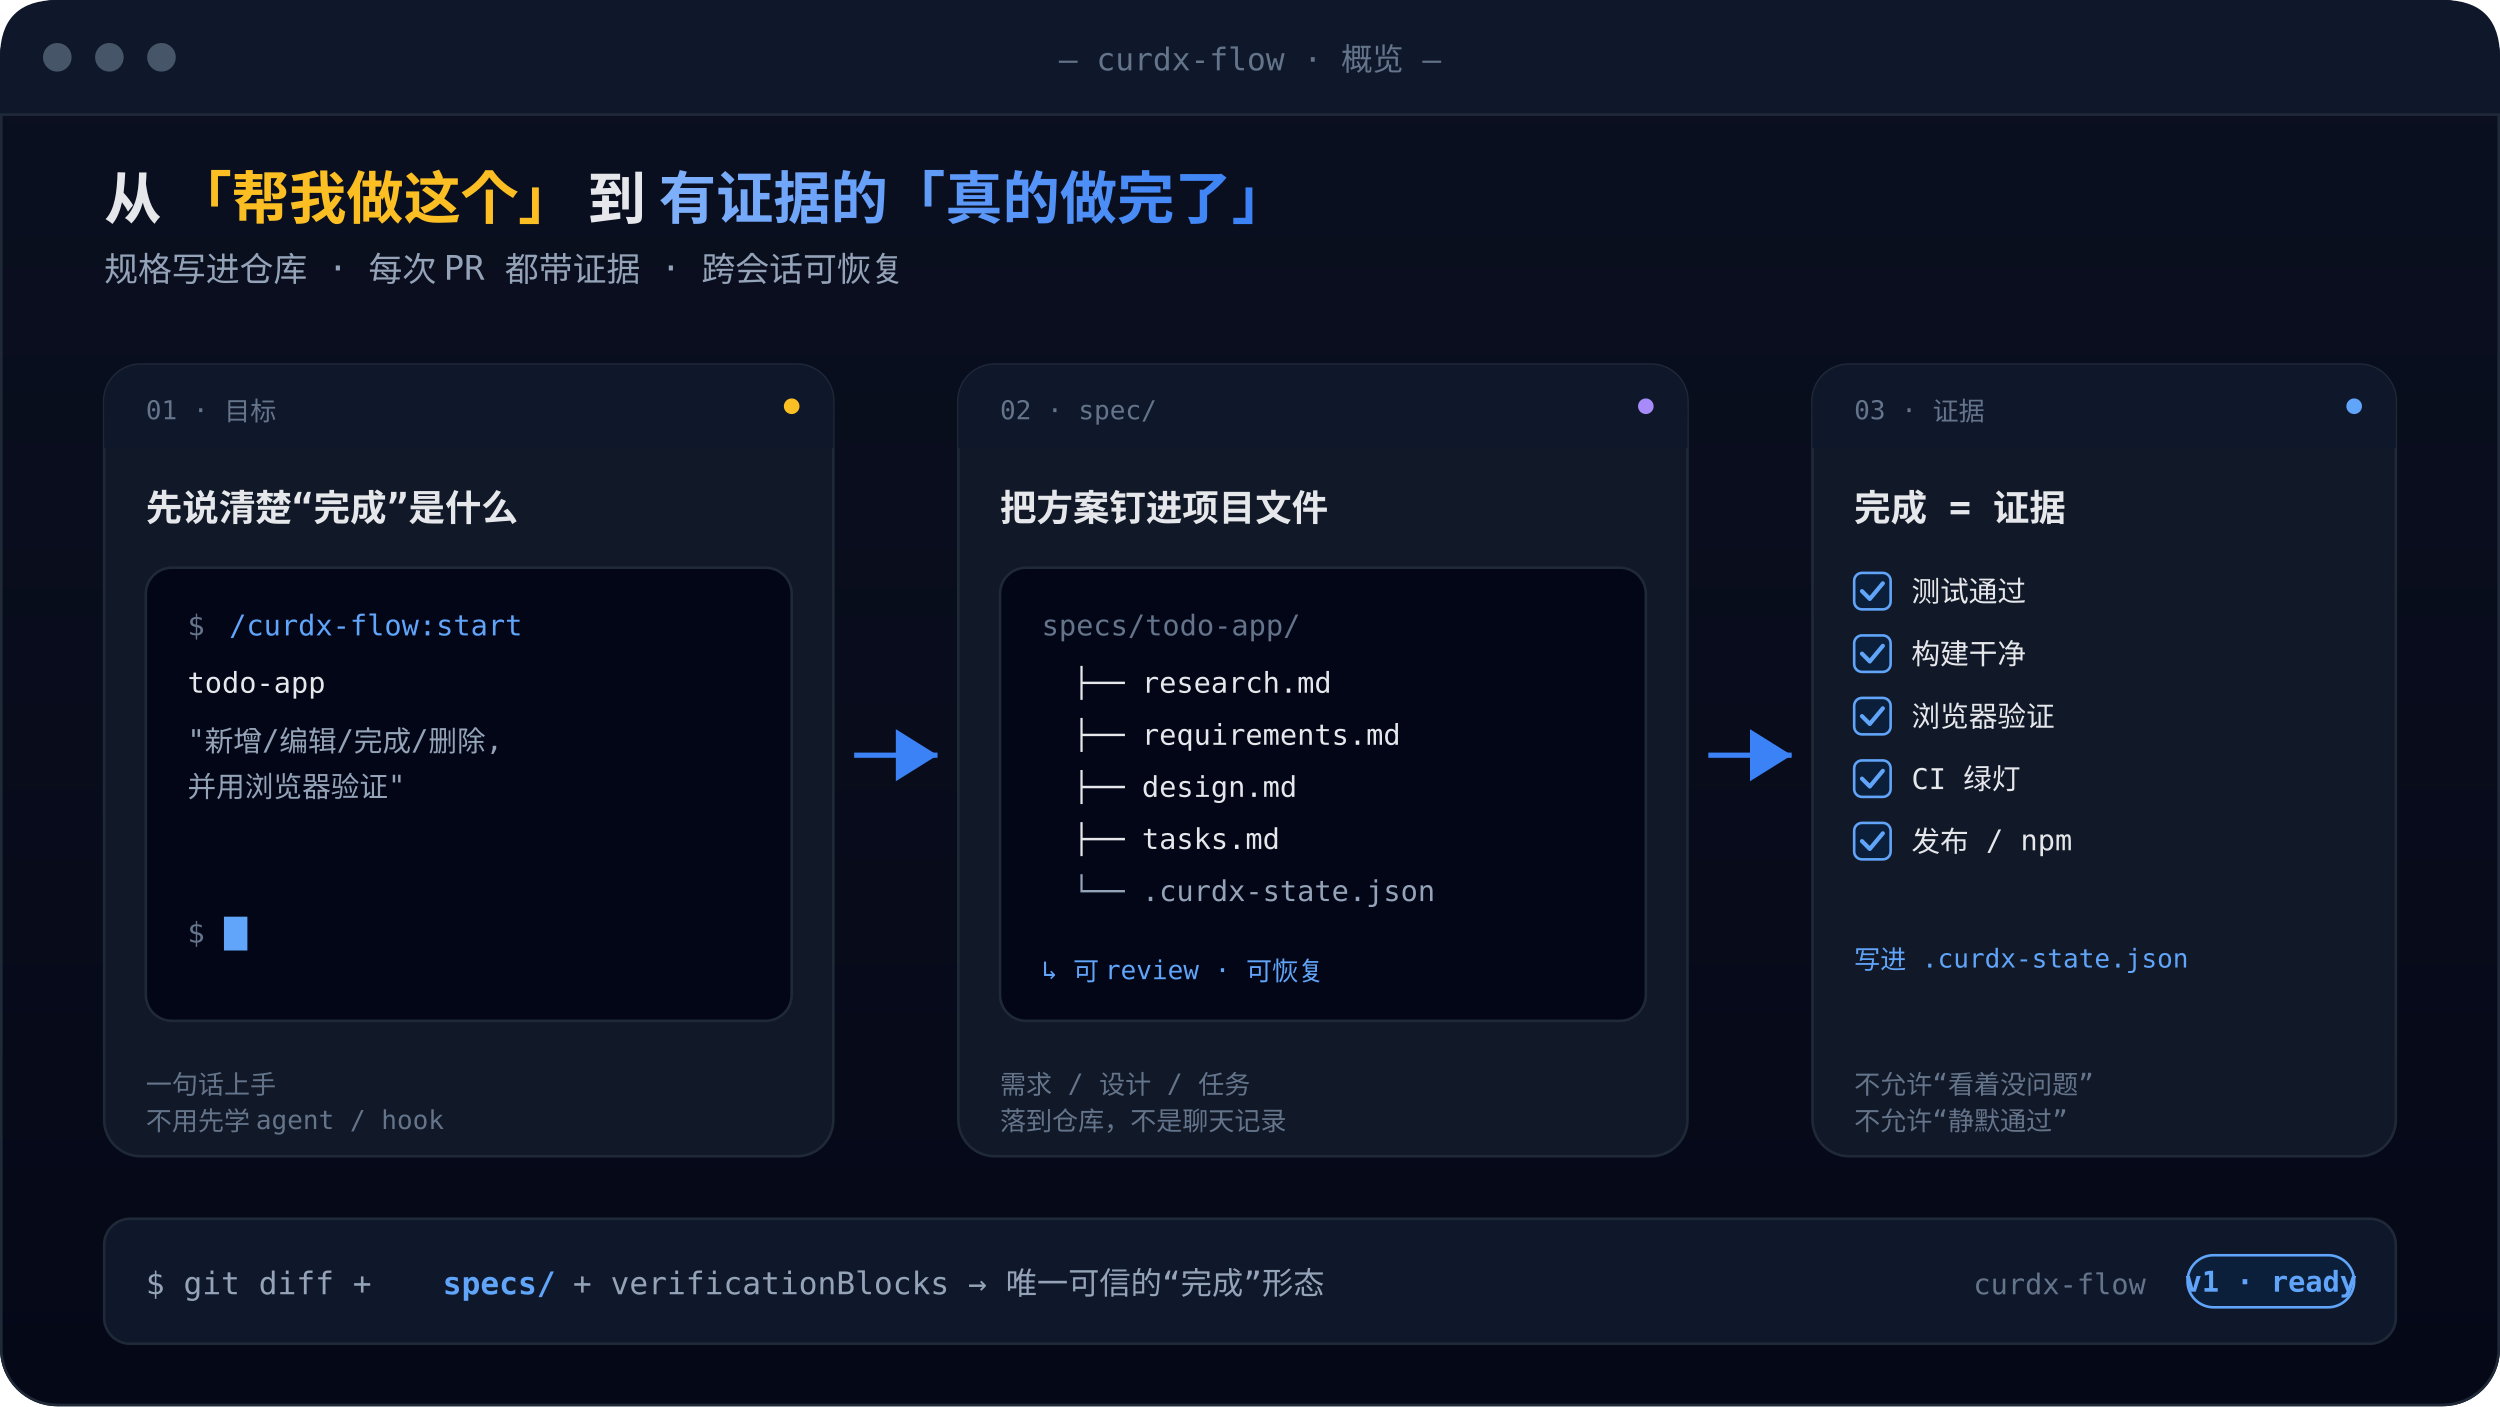
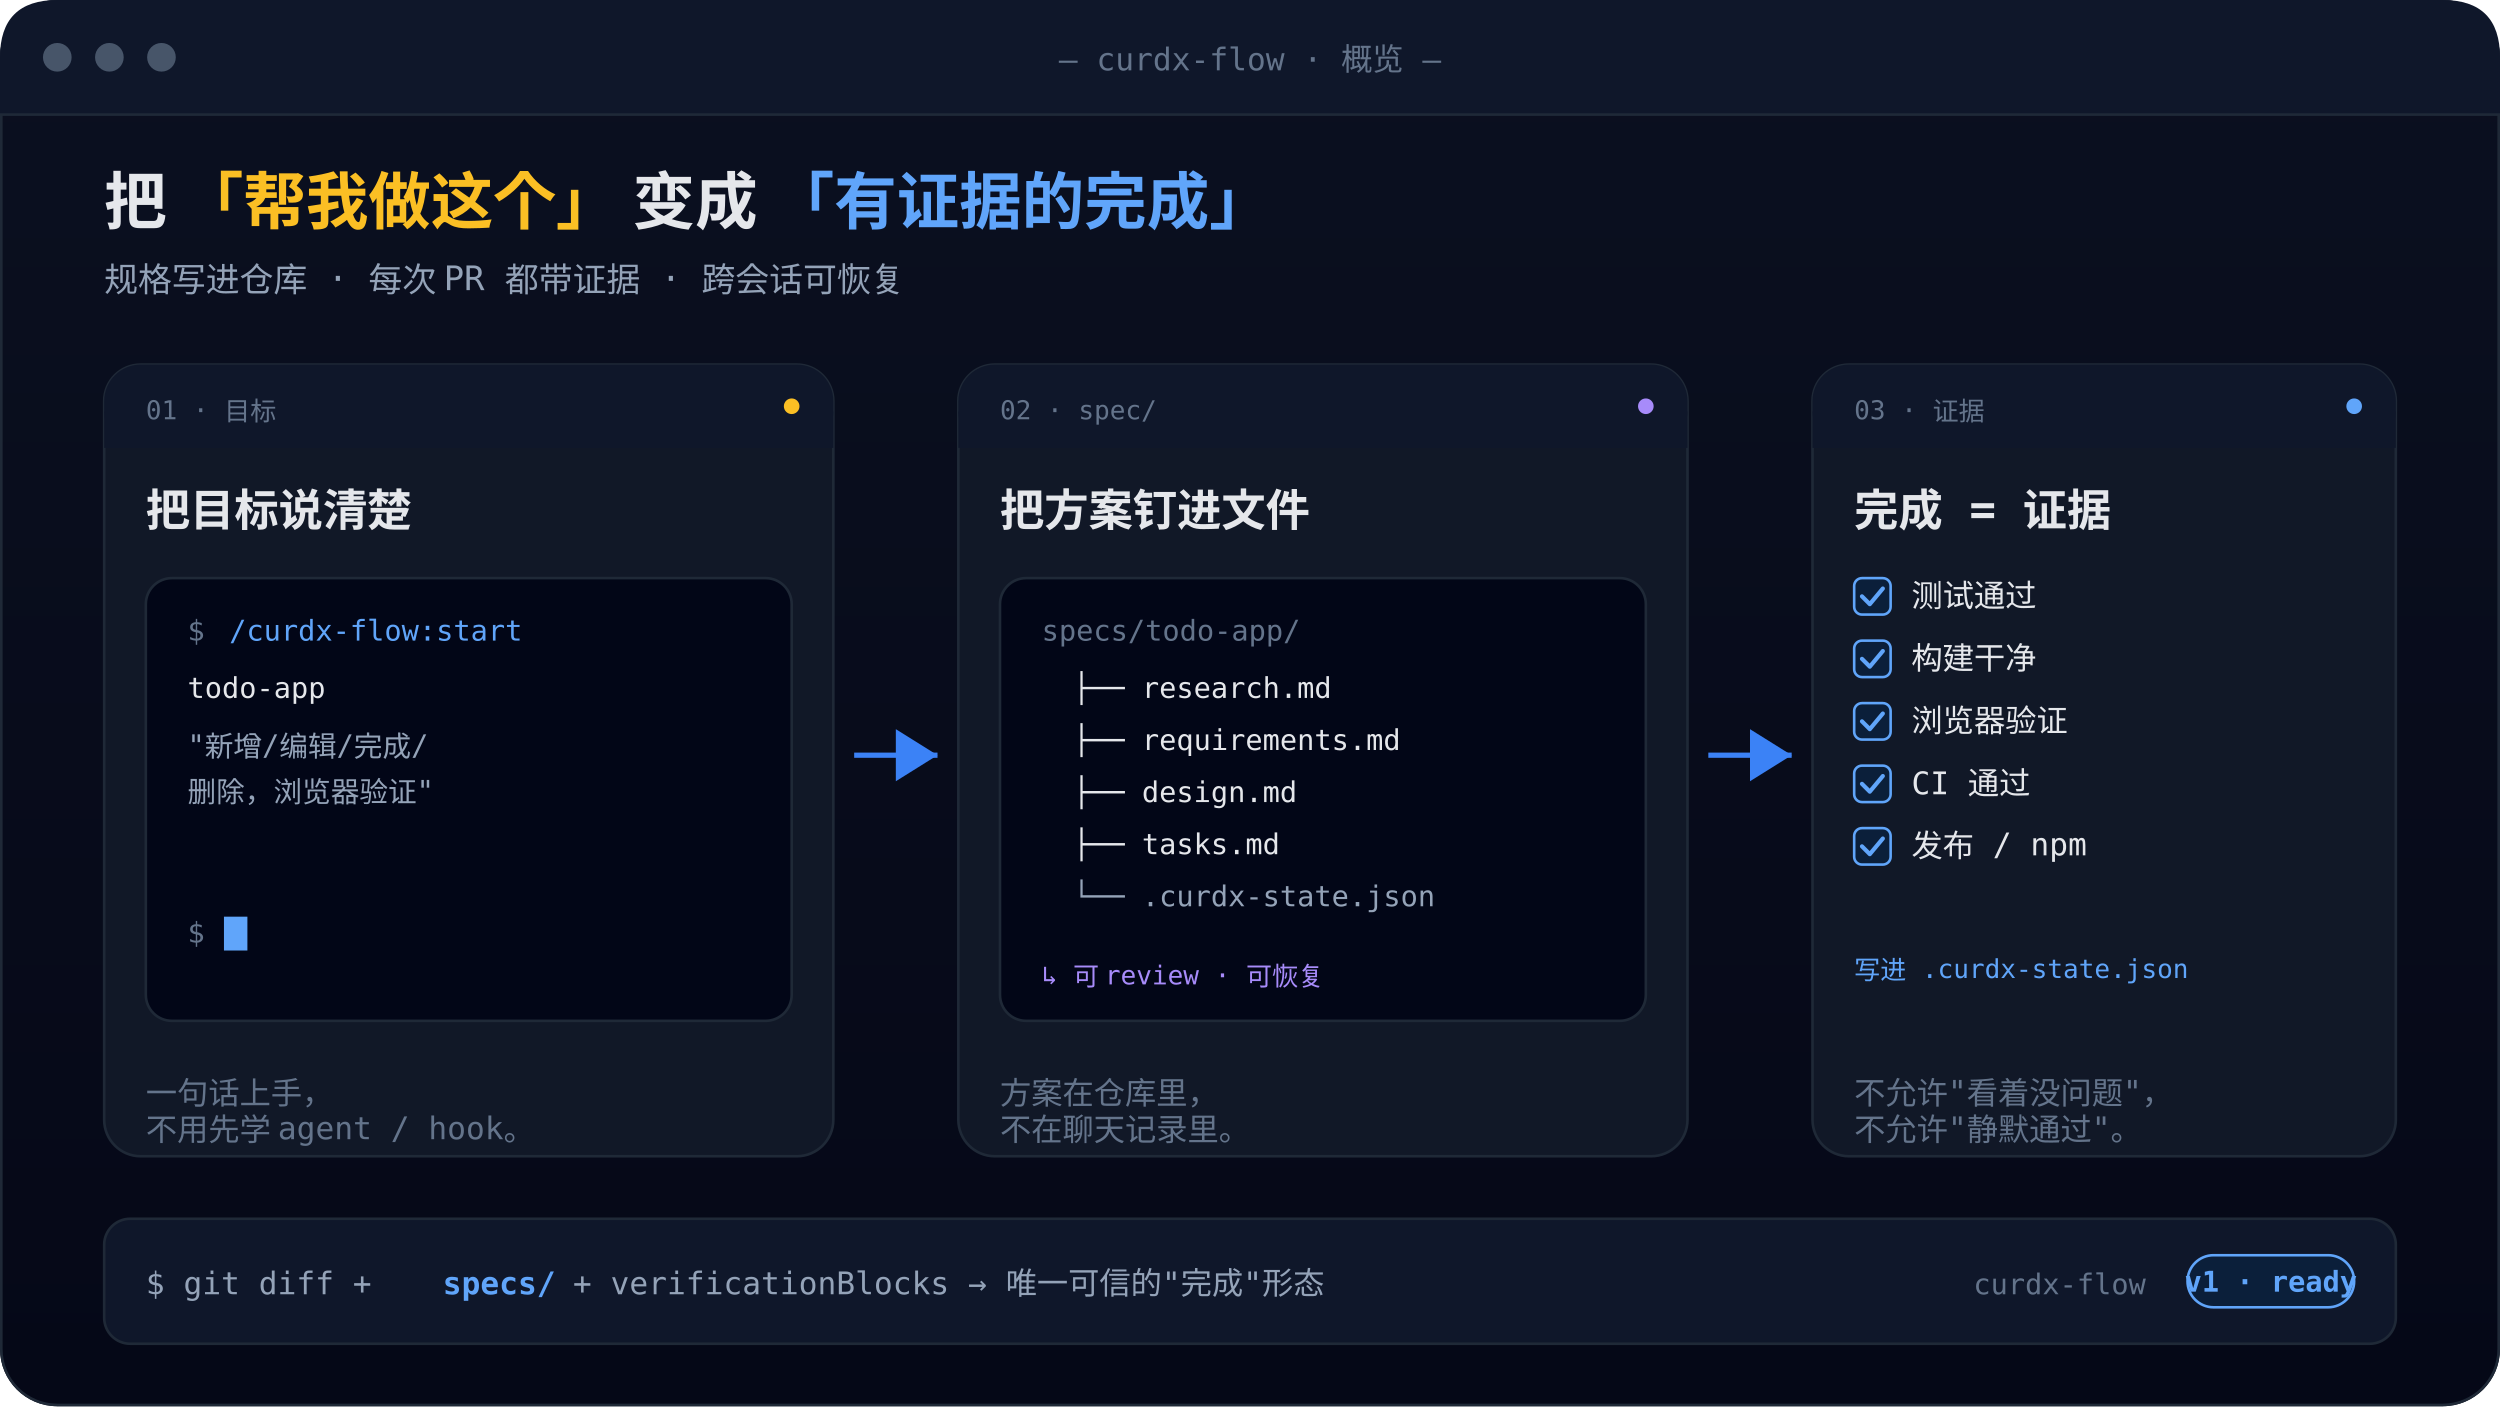
<svg xmlns="http://www.w3.org/2000/svg" viewBox="0 0 960 540" width="960" height="540" role="img" aria-labelledby="ovTitleZh ovDescZh" font-family="'JetBrains Mono', ui-monospace, 'PingFang SC', 'Microsoft YaHei', SFMono-Regular, Menlo, Consolas, monospace">
  <defs>
    <linearGradient id="ovBgZh" x1="0" y1="0" x2="0" y2="1">
      <stop offset="0" stop-color="#0B1020" />
      <stop offset="1" stop-color="#050817" />
-     </linearGradient>
-     <linearGradient id="ovGreenZh" x1="0" y1="0" x2="1" y2="0">
-       <stop offset="0" stop-color="#BFDBFE" />
-       <stop offset="1" stop-color="#3B82F6" />
    </linearGradient>
    <marker id="ovArrZh" markerWidth="10" markerHeight="10" refX="8" refY="5" orient="auto">
      <path d="M0 0 L8 5 L0 10 Z" fill="#3B82F6" />
    </marker>
  </defs>
  <rect width="960" height="540" rx="22" fill="url(#ovBgZh)" />
  <rect x="0.5" y="0.5" width="959" height="539" rx="21.5" fill="none" stroke="#1F2937" />
  <path d="M0 22 Q0 0 22 0 L938 0 Q960 0 960 22 L960 44 L0 44 Z" fill="#0F172A" />
  <circle cx="22" cy="22" r="5.5" fill="#475569" />
  <circle cx="42" cy="22" r="5.5" fill="#475569" />
  <circle cx="62" cy="22" r="5.5" fill="#475569" />
  <text x="480" y="27" font-size="12" fill="#64748B" text-anchor="middle">— curdx-flow · 概览 —</text>
  <line x1="0" y1="44" x2="960" y2="44" stroke="#1F2937" />
-   <text x="40" y="84" font-size="22" fill="#E5E7EB" font-weight="700">从 <tspan fill="#FBBF24">「帮我做这个」</tspan> 到 <tspan fill="url(#ovGreenZh)">有证据的「真的做完了」</tspan>
+   <text x="40" y="86" font-size="24" fill="#E5E7EB" font-weight="700">把 <tspan fill="#FBBF24">「帮我做这个」</tspan> 变成 <tspan fill="#60A5FA">「有证据的完成」</tspan>
  </text>
-   <text x="40" y="108" font-size="13" fill="#94A3B8">规格写进仓库 · 每次 PR 都带证据 · 跨会话可恢复</text>
+   <text x="40" y="112" font-size="13" fill="#94A3B8">规格写进仓库 · 每次 PR 都带证据 · 跨会话可恢复</text>
  <g>
    <rect x="40" y="140" width="280" height="304" rx="14" fill="#111827" stroke="#1F2937" />
    <rect x="40" y="140" width="280" height="32" rx="14" fill="#0F172A" />
    <rect x="40" y="158" width="280" height="14" fill="#0F172A" />
    <text x="56" y="161" font-size="10" fill="#64748B">01 · 目标</text>
    <circle cx="304" cy="156" r="3" fill="#FBBF24" />
-     <text x="56" y="200" font-size="14" fill="#E5E7EB" font-weight="700">先说清楚“完成”是什么</text>
-     <rect x="56" y="218" width="248" height="174" rx="10" fill="#020617" stroke="#1F2937" />
-     <text x="72" y="244" font-size="11" fill="#64748B">$</text>
-     <text x="88" y="244" font-size="11" fill="#60A5FA">/curdx-flow:start</text>
-     <text x="72" y="266" font-size="11" fill="#E5E7EB">  todo-app</text>
-     <text x="72" y="288" font-size="11" fill="#94A3B8">  "新增/编辑/完成/删除,</text>
-     <text x="72" y="306" font-size="11" fill="#94A3B8">   并用浏览器验证"</text>
+     <text x="56" y="202" font-size="17" fill="#E5E7EB" font-weight="700">把目标说清楚</text>
+     <rect x="56" y="222" width="248" height="170" rx="10" fill="#020617" stroke="#1F2937" />
+     <text x="72" y="246" font-size="11" fill="#64748B">$</text>
+     <text x="88" y="246" font-size="11" fill="#60A5FA">/curdx-flow:start</text>
+     <text x="72" y="268" font-size="11" fill="#E5E7EB">  todo-app</text>
+     <text x="72" y="290" font-size="11" fill="#94A3B8">  "新增/编辑/完成/</text>
+     <text x="72" y="308" font-size="11" fill="#94A3B8">   删除，浏览器验证"</text>
    <text x="72" y="362" font-size="11" fill="#64748B">$</text>
    <rect x="86" y="352" width="9" height="13" fill="#60A5FA">
      <animate attributeName="opacity" values="1;0.15;1" dur="1.1s" repeatCount="indefinite" />
    </rect>
-     <text x="56" y="420" font-size="10" fill="#64748B">一句话上手</text>
-     <text x="56" y="434" font-size="10" fill="#64748B">不用先学 agent / hook</text>
+     <text x="56" y="424" font-size="12" fill="#64748B">一句话上手，</text>
+     <text x="56" y="438" font-size="12" fill="#64748B">不用先学 agent / hook。</text>
  </g>
  <path d="M328 290 L360 290" stroke="#3B82F6" stroke-width="2" marker-end="url(#ovArrZh)" />
  <g>
    <rect x="368" y="140" width="280" height="304" rx="14" fill="#111827" stroke="#1F2937" />
    <rect x="368" y="140" width="280" height="32" rx="14" fill="#0F172A" />
    <rect x="368" y="158" width="280" height="14" fill="#0F172A" />
    <text x="384" y="161" font-size="10" fill="#64748B">02 · spec/</text>
    <circle cx="632" cy="156" r="3" fill="#A78BFA" />
-     <text x="384" y="200" font-size="14" fill="#E5E7EB" font-weight="700">把方案钉进项目文件</text>
-     <rect x="384" y="218" width="248" height="174" rx="10" fill="#020617" stroke="#1F2937" />
-     <text x="400" y="244" font-size="11" fill="#64748B">specs/todo-app/</text>
-     <text x="412" y="266" font-size="11" fill="#E5E7EB">├── research.md</text>
-     <text x="412" y="286" font-size="11" fill="#E5E7EB">├── requirements.md</text>
-     <text x="412" y="306" font-size="11" fill="#E5E7EB">├── design.md</text>
-     <text x="412" y="326" font-size="11" fill="#E5E7EB">├── tasks.md</text>
-     <text x="412" y="346" font-size="11" fill="#94A3B8">└── .curdx-state.json</text>
-     <text x="400" y="376" font-size="10" fill="#60A5FA">↳ 可 review · 可恢复</text>
-     <text x="384" y="420" font-size="10" fill="#64748B">需求 / 设计 / 任务</text>
-     <text x="384" y="434" font-size="10" fill="#64748B">落到仓库，不是聊天记录</text>
+     <text x="384" y="202" font-size="17" fill="#E5E7EB" font-weight="700">把方案钉进文件</text>
+     <rect x="384" y="222" width="248" height="170" rx="10" fill="#020617" stroke="#1F2937" />
+     <text x="400" y="246" font-size="11" fill="#64748B">specs/todo-app/</text>
+     <text x="412" y="268" font-size="11" fill="#E5E7EB">├── research.md</text>
+     <text x="412" y="288" font-size="11" fill="#E5E7EB">├── requirements.md</text>
+     <text x="412" y="308" font-size="11" fill="#E5E7EB">├── design.md</text>
+     <text x="412" y="328" font-size="11" fill="#E5E7EB">├── tasks.md</text>
+     <text x="412" y="348" font-size="11" fill="#94A3B8">└── .curdx-state.json</text>
+     <text x="400" y="378" font-size="10" fill="#A78BFA">↳ 可 review · 可恢复</text>
+     <text x="384" y="424" font-size="12" fill="#64748B">方案在仓库里，</text>
+     <text x="384" y="438" font-size="12" fill="#64748B">不在聊天记录里。</text>
  </g>
  <path d="M656 290 L688 290" stroke="#3B82F6" stroke-width="2" marker-end="url(#ovArrZh)" />
  <g>
    <rect x="696" y="140" width="224" height="304" rx="14" fill="#111827" stroke="#1F2937" />
    <rect x="696" y="140" width="224" height="32" rx="14" fill="#0F172A" />
    <rect x="696" y="158" width="224" height="14" fill="#0F172A" />
    <text x="712" y="161" font-size="10" fill="#64748B">03 · 证据</text>
    <circle cx="904" cy="156" r="3" fill="#60A5FA" />
-     <text x="712" y="200" font-size="14" fill="#E5E7EB" font-weight="700">完成 = 证据</text>
-     <g font-size="11" fill="#E5E7EB">
-       <rect x="712" y="220" width="14" height="14" rx="3" fill="#0B1F3A" stroke="#60A5FA" />
-       <path d="M715 227 L718 230 L723 224" stroke="#60A5FA" stroke-width="1.6" fill="none" stroke-linecap="round" stroke-linejoin="round" />
-       <text x="734" y="231">测试通过</text>
-       <rect x="712" y="244" width="14" height="14" rx="3" fill="#0B1F3A" stroke="#60A5FA" />
-       <path d="M715 251 L718 254 L723 248" stroke="#60A5FA" stroke-width="1.6" fill="none" stroke-linecap="round" stroke-linejoin="round" />
-       <text x="734" y="255">构建干净</text>
-       <rect x="712" y="268" width="14" height="14" rx="3" fill="#0B1F3A" stroke="#60A5FA" />
-       <path d="M715 275 L718 278 L723 272" stroke="#60A5FA" stroke-width="1.6" fill="none" stroke-linecap="round" stroke-linejoin="round" />
-       <text x="734" y="279">浏览器验证</text>
-       <rect x="712" y="292" width="14" height="14" rx="3" fill="#0B1F3A" stroke="#60A5FA" />
-       <path d="M715 299 L718 302 L723 296" stroke="#60A5FA" stroke-width="1.6" fill="none" stroke-linecap="round" stroke-linejoin="round" />
-       <text x="734" y="303">CI 绿灯</text>
-       <rect x="712" y="316" width="14" height="14" rx="3" fill="#0B1F3A" stroke="#60A5FA" />
-       <path d="M715 323 L718 326 L723 320" stroke="#60A5FA" stroke-width="1.6" fill="none" stroke-linecap="round" stroke-linejoin="round" />
-       <text x="734" y="327">发布 / npm</text>
+     <text x="712" y="202" font-size="17" fill="#E5E7EB" font-weight="700">完成 = 证据</text>
+     <g font-size="12" fill="#E5E7EB">
+       <rect x="712" y="222" width="14" height="14" rx="3" fill="#0B1F3A" stroke="#60A5FA" />
+       <path d="M715 229 L718 232 L723 226" stroke="#60A5FA" stroke-width="1.6" fill="none" stroke-linecap="round" stroke-linejoin="round" />
+       <text x="734" y="233">测试通过</text>
+       <rect x="712" y="246" width="14" height="14" rx="3" fill="#0B1F3A" stroke="#60A5FA" />
+       <path d="M715 253 L718 256 L723 250" stroke="#60A5FA" stroke-width="1.6" fill="none" stroke-linecap="round" stroke-linejoin="round" />
+       <text x="734" y="257">构建干净</text>
+       <rect x="712" y="270" width="14" height="14" rx="3" fill="#0B1F3A" stroke="#60A5FA" />
+       <path d="M715 277 L718 280 L723 274" stroke="#60A5FA" stroke-width="1.6" fill="none" stroke-linecap="round" stroke-linejoin="round" />
+       <text x="734" y="281">浏览器验证</text>
+       <rect x="712" y="294" width="14" height="14" rx="3" fill="#0B1F3A" stroke="#60A5FA" />
+       <path d="M715 301 L718 304 L723 298" stroke="#60A5FA" stroke-width="1.6" fill="none" stroke-linecap="round" stroke-linejoin="round" />
+       <text x="734" y="305">CI 通过</text>
+       <rect x="712" y="318" width="14" height="14" rx="3" fill="#0B1F3A" stroke="#60A5FA" />
+       <path d="M715 325 L718 328 L723 322" stroke="#60A5FA" stroke-width="1.6" fill="none" stroke-linecap="round" stroke-linejoin="round" />
+       <text x="734" y="329">发布 / npm</text>
    </g>
-     <text x="712" y="372" font-size="10" fill="#60A5FA">写进 .curdx-state.json</text>
-     <text x="712" y="420" font-size="10" fill="#64748B">不允许“看着没问题”</text>
-     <text x="712" y="434" font-size="10" fill="#64748B">不允许“静默通过”</text>
+     <text x="712" y="376" font-size="10" fill="#60A5FA">写进 .curdx-state.json</text>
+     <text x="712" y="424" font-size="12" fill="#64748B">不允许"看着没问题"，</text>
+     <text x="712" y="438" font-size="12" fill="#64748B">不允许"静默通过"。</text>
  </g>
  <rect x="40" y="468" width="880" height="48" rx="10" fill="#0F172A" stroke="#1F2937" />
  <text x="56" y="497" font-size="12" fill="#94A3B8">$ git diff +</text>
  <text x="170" y="497" font-size="12" fill="#60A5FA" font-weight="700">specs/</text>
-   <text x="220" y="497" font-size="12" fill="#94A3B8">+ verificationBlocks  →  唯一可信的“完成”形态</text>
+   <text x="220" y="497" font-size="12" fill="#94A3B8">+ verificationBlocks  →  唯一可信的"完成"形态</text>
  <text x="824" y="497" font-size="11" fill="#64748B" text-anchor="end">curdx-flow</text>
  <rect x="840" y="482" width="64" height="20" rx="10" fill="#0B1F3A" stroke="#60A5FA" />
  <text x="872" y="496" font-size="11" fill="#60A5FA" text-anchor="middle" font-weight="700">v1 · ready</text>
</svg>
